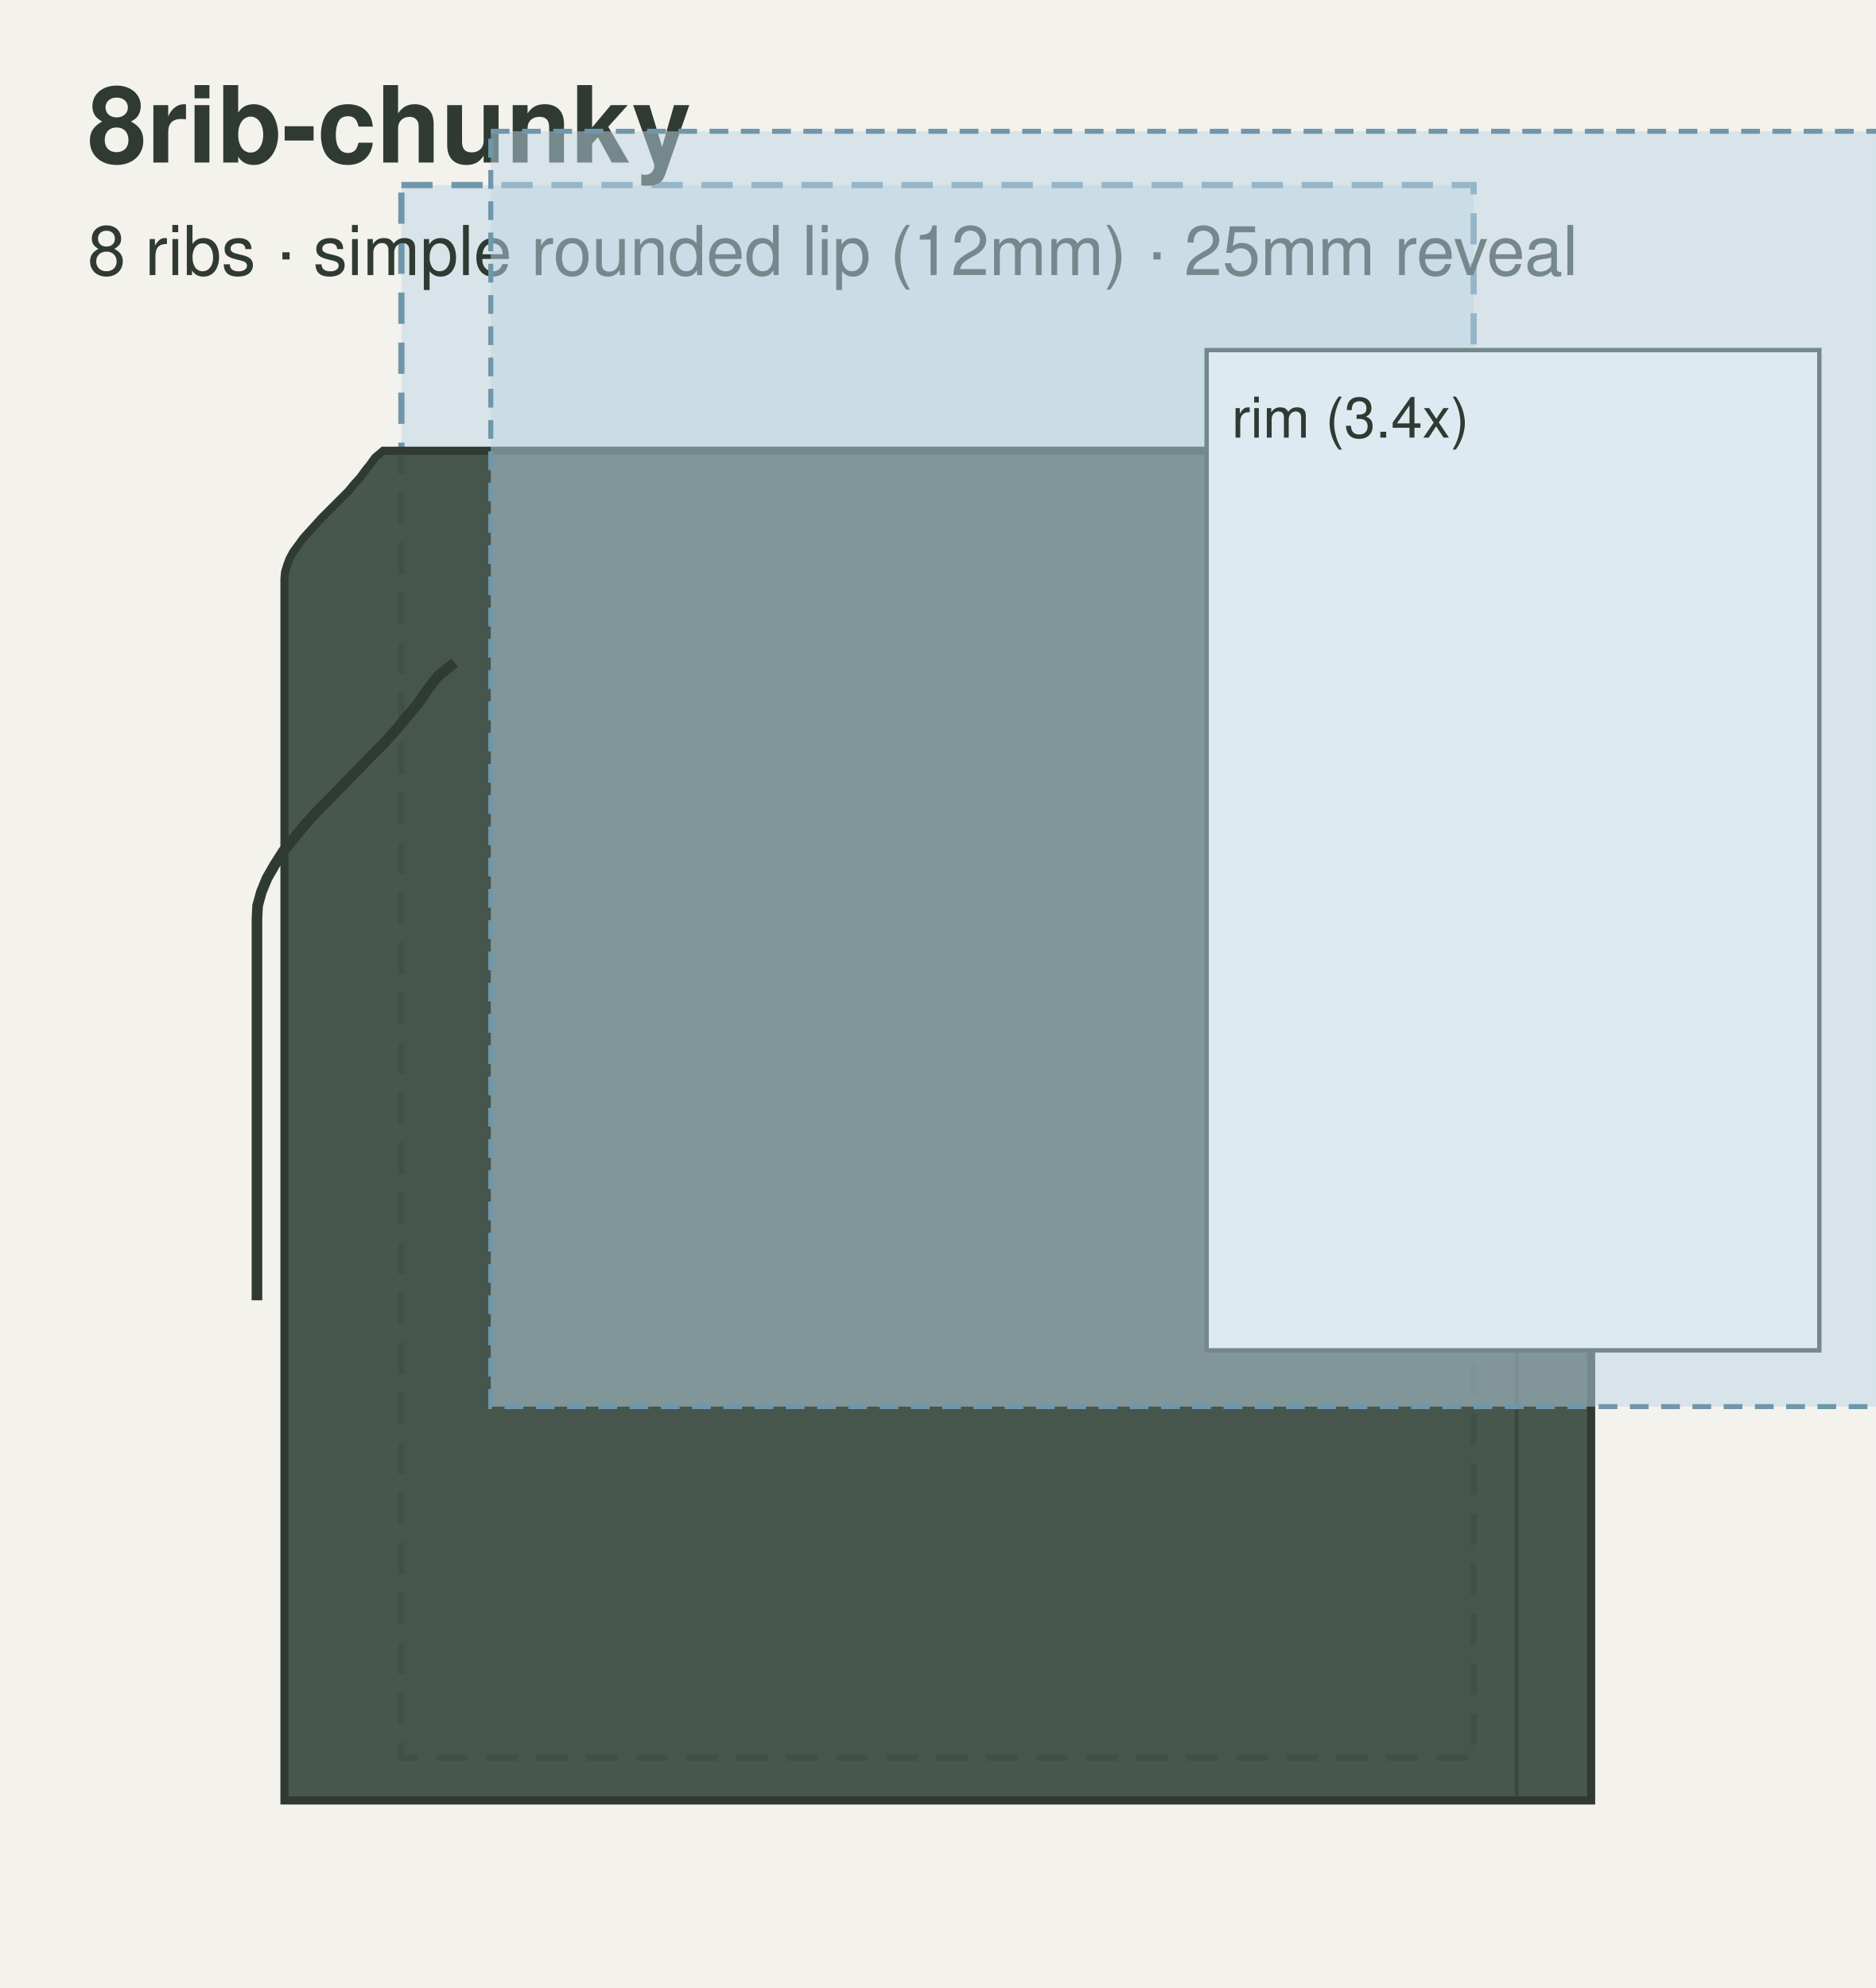
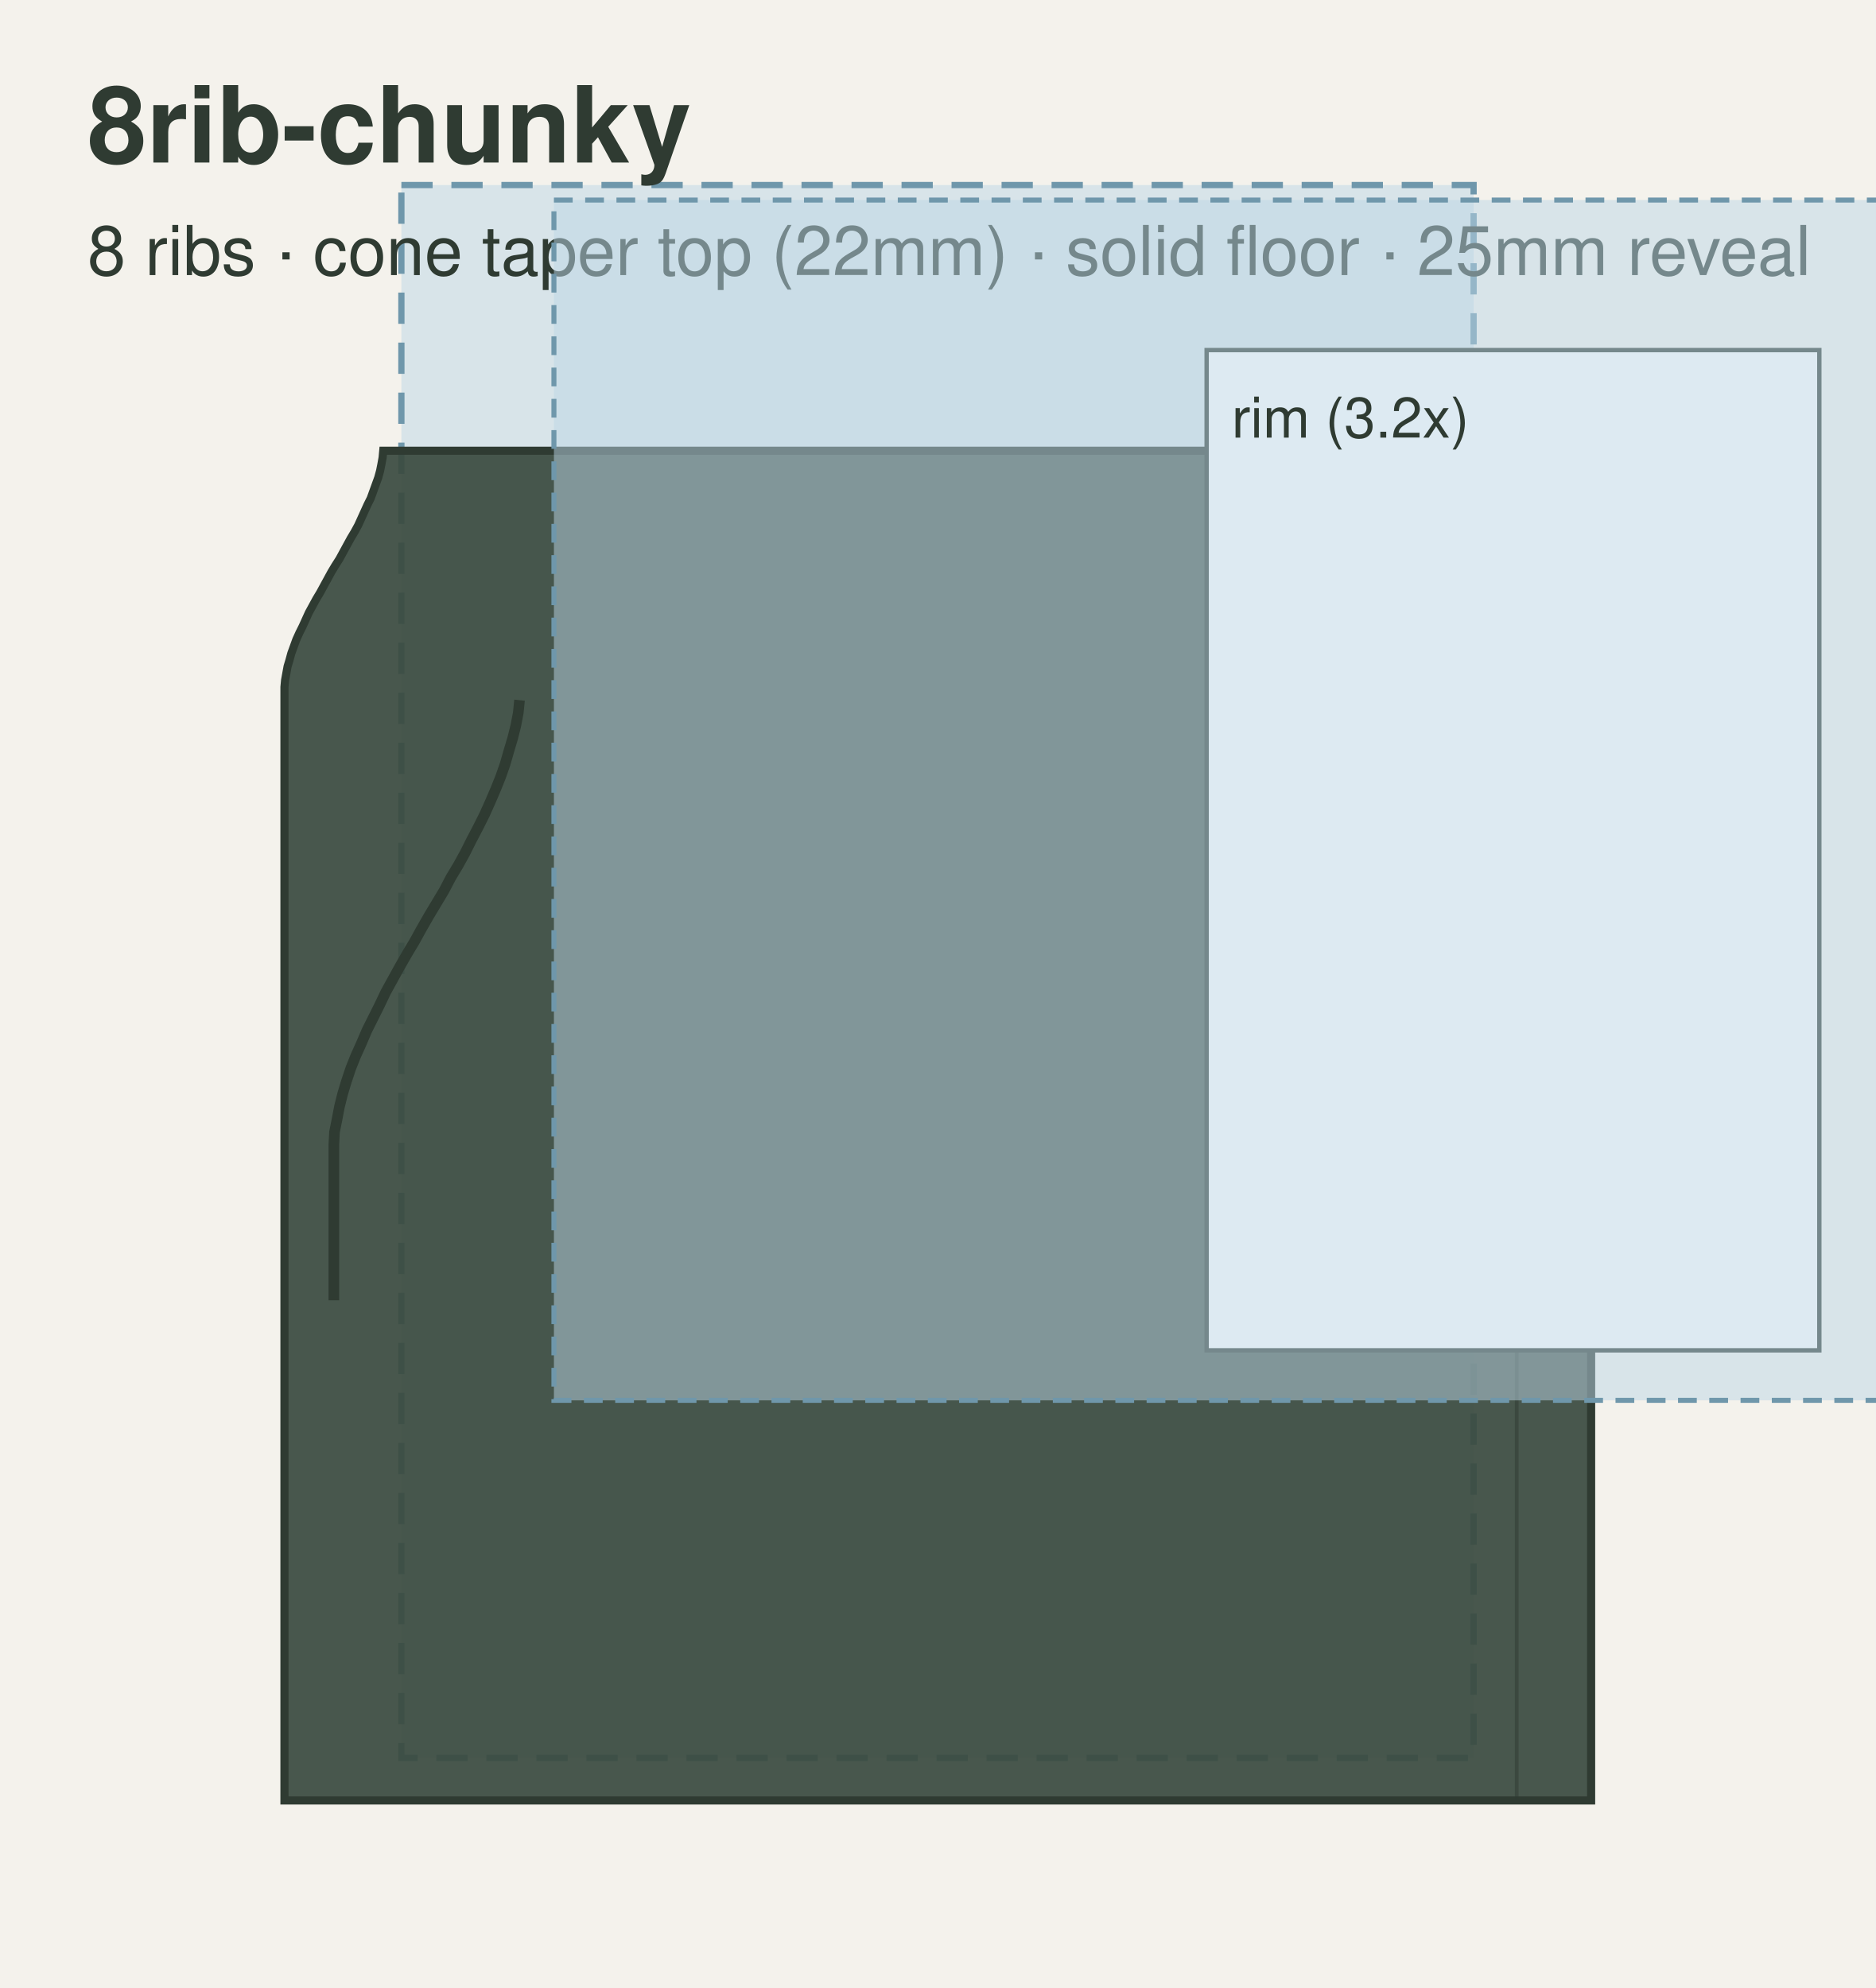
<svg xmlns="http://www.w3.org/2000/svg" width="300" height="318" viewBox="0 0 300 318">
  <rect width="300" height="318" fill="#f4f2ec" />
  <rect x="64.2" y="29.6" width="171.5" height="251.6" fill="#bcd6e6" fill-opacity="0.5" stroke="#6f97ab" stroke-width="1" stroke-dasharray="5 3" />
-   <path d="M 254.5,288.0 L 254.5,288.0 L 254.5,286.9 L 254.5,285.8 L 254.5,284.8 L 254.5,283.7 L 254.5,282.6 L 254.5,281.5 L 254.5,280.4 L 254.5,279.4 L 254.5,278.3 L 254.5,277.2 L 254.5,276.1 L 254.5,275.0 L 254.5,274.0 L 254.5,272.9 L 254.5,271.8 L 254.5,270.7 L 254.5,269.6 L 254.5,268.6 L 254.5,267.5 L 254.5,266.4 L 254.5,265.3 L 254.5,264.3 L 254.5,263.2 L 254.5,262.1 L 254.5,261.0 L 254.5,259.9 L 254.5,258.9 L 254.5,257.8 L 254.5,256.7 L 254.5,255.6 L 254.5,254.5 L 254.5,253.5 L 254.5,252.4 L 254.5,251.3 L 254.5,250.2 L 254.5,249.1 L 254.5,248.1 L 254.5,247.0 L 254.5,245.9 L 254.5,244.8 L 254.5,243.7 L 254.5,242.7 L 254.5,241.6 L 254.5,240.5 L 254.5,239.4 L 254.5,238.3 L 254.5,237.3 L 254.5,236.2 L 254.5,235.1 L 254.5,234.0 L 254.5,232.9 L 254.5,231.9 L 254.5,230.8 L 254.5,229.7 L 254.5,228.6 L 254.5,227.5 L 254.5,226.5 L 254.5,225.4 L 254.5,224.3 L 254.5,223.2 L 254.5,222.2 L 254.5,221.1 L 254.5,220.0 L 254.5,218.9 L 254.5,217.8 L 254.5,216.8 L 254.5,215.7 L 254.5,214.6 L 254.5,213.5 L 254.5,212.4 L 254.5,211.4 L 254.5,210.3 L 254.5,209.2 L 254.5,208.1 L 254.5,207.0 L 254.5,206.0 L 254.5,204.9 L 254.5,203.8 L 254.5,202.7 L 254.5,201.6 L 254.5,200.6 L 254.5,199.5 L 254.5,198.4 L 254.5,197.3 L 254.5,196.2 L 254.5,195.2 L 254.5,194.1 L 254.5,193.0 L 254.5,191.9 L 254.5,190.8 L 254.5,189.8 L 254.5,188.7 L 254.5,187.6 L 254.5,186.5 L 254.5,185.4 L 254.5,184.4 L 254.5,183.3 L 254.5,182.2 L 254.5,181.1 L 254.5,180.1 L 254.5,179.0 L 254.5,177.9 L 254.5,176.8 L 254.5,175.7 L 254.5,174.7 L 254.5,173.6 L 254.5,172.5 L 254.5,171.4 L 254.5,170.3 L 254.5,169.3 L 254.5,168.2 L 254.5,167.1 L 254.5,166.0 L 254.5,164.9 L 254.5,163.9 L 254.5,162.8 L 254.5,161.7 L 254.5,160.6 L 254.5,159.5 L 254.5,158.5 L 254.5,157.4 L 254.5,156.3 L 254.5,155.2 L 254.5,154.1 L 254.5,153.1 L 254.5,152.0 L 254.5,150.9 L 254.5,149.8 L 254.5,148.7 L 254.5,147.7 L 254.5,146.6 L 254.5,145.5 L 254.5,144.4 L 254.5,143.3 L 254.5,142.3 L 254.5,141.2 L 254.5,140.1 L 254.5,139.0 L 254.5,137.9 L 254.5,136.9 L 254.5,135.8 L 254.5,134.7 L 254.5,133.6 L 254.5,132.6 L 254.5,131.5 L 254.5,130.4 L 254.5,129.3 L 254.5,128.2 L 254.5,127.2 L 254.5,126.1 L 254.5,125.0 L 254.5,123.9 L 254.5,122.8 L 254.5,121.8 L 254.5,120.7 L 254.5,119.6 L 254.5,118.5 L 254.5,117.4 L 254.5,116.4 L 254.5,115.3 L 254.5,114.2 L 254.5,113.1 L 254.5,112.0 L 254.5,111.0 L 254.5,109.9 L 254.5,108.8 L 254.5,107.7 L 254.5,106.6 L 254.5,105.6 L 254.5,104.5 L 254.5,103.4 L 254.5,102.3 L 254.5,101.2 L 254.5,100.2 L 254.5,99.1 L 254.5,98.0 L 254.5,96.9 L 254.5,95.8 L 254.5,94.8 L 254.5,93.7 L 254.5,92.6 L 254.4,91.5 L 254.1,90.5 L 253.7,89.4 L 253.1,88.3 L 252.3,87.2 L 251.5,86.1 L 250.6,85.1 L 249.6,84.0 L 248.6,82.9 L 247.5,81.8 L 246.4,80.7 L 245.4,79.7 L 244.3,78.6 L 243.4,77.5 L 242.4,76.4 L 241.6,75.3 L 240.8,74.3 L 240.0,73.2 L 238.7,72.1 L 150.0,72.1 L 61.3,72.1 L 60.0,73.2 L 59.2,74.3 L 58.4,75.3 L 57.6,76.4 L 56.6,77.5 L 55.7,78.6 L 54.6,79.7 L 53.6,80.7 L 52.5,81.8 L 51.4,82.9 L 50.4,84.0 L 49.4,85.1 L 48.5,86.1 L 47.7,87.2 L 46.9,88.3 L 46.3,89.4 L 45.9,90.5 L 45.6,91.5 L 45.5,92.6 L 45.5,93.7 L 45.5,94.8 L 45.5,95.8 L 45.5,96.9 L 45.5,98.0 L 45.5,99.1 L 45.5,100.2 L 45.5,101.2 L 45.5,102.3 L 45.5,103.4 L 45.5,104.5 L 45.5,105.6 L 45.5,106.6 L 45.5,107.7 L 45.5,108.8 L 45.5,109.9 L 45.5,111.0 L 45.5,112.0 L 45.5,113.1 L 45.5,114.2 L 45.5,115.3 L 45.5,116.4 L 45.5,117.4 L 45.5,118.5 L 45.5,119.6 L 45.5,120.7 L 45.5,121.8 L 45.5,122.8 L 45.5,123.9 L 45.5,125.0 L 45.5,126.1 L 45.5,127.2 L 45.5,128.2 L 45.5,129.3 L 45.5,130.4 L 45.5,131.5 L 45.5,132.6 L 45.5,133.6 L 45.5,134.7 L 45.5,135.8 L 45.5,136.9 L 45.5,137.9 L 45.5,139.0 L 45.5,140.1 L 45.5,141.2 L 45.5,142.3 L 45.5,143.3 L 45.5,144.4 L 45.5,145.5 L 45.5,146.6 L 45.5,147.7 L 45.5,148.7 L 45.5,149.8 L 45.5,150.9 L 45.5,152.0 L 45.5,153.1 L 45.5,154.1 L 45.5,155.2 L 45.5,156.3 L 45.5,157.4 L 45.5,158.5 L 45.5,159.5 L 45.5,160.6 L 45.5,161.7 L 45.5,162.8 L 45.5,163.9 L 45.5,164.9 L 45.5,166.0 L 45.5,167.1 L 45.5,168.2 L 45.5,169.3 L 45.5,170.3 L 45.5,171.4 L 45.5,172.5 L 45.5,173.6 L 45.5,174.7 L 45.5,175.7 L 45.5,176.8 L 45.5,177.9 L 45.5,179.0 L 45.5,180.1 L 45.5,181.1 L 45.5,182.2 L 45.5,183.3 L 45.5,184.4 L 45.5,185.4 L 45.5,186.5 L 45.5,187.6 L 45.5,188.7 L 45.5,189.8 L 45.5,190.8 L 45.5,191.9 L 45.5,193.0 L 45.5,194.1 L 45.5,195.2 L 45.5,196.2 L 45.5,197.3 L 45.5,198.4 L 45.5,199.5 L 45.5,200.6 L 45.5,201.6 L 45.5,202.7 L 45.5,203.8 L 45.5,204.9 L 45.5,206.0 L 45.5,207.0 L 45.5,208.1 L 45.5,209.2 L 45.5,210.3 L 45.5,211.4 L 45.5,212.4 L 45.5,213.5 L 45.5,214.6 L 45.5,215.7 L 45.5,216.8 L 45.5,217.8 L 45.5,218.9 L 45.5,220.0 L 45.5,221.1 L 45.5,222.2 L 45.5,223.2 L 45.5,224.3 L 45.5,225.4 L 45.5,226.5 L 45.5,227.5 L 45.5,228.6 L 45.5,229.7 L 45.5,230.8 L 45.5,231.9 L 45.5,232.9 L 45.5,234.0 L 45.5,235.1 L 45.5,236.2 L 45.5,237.3 L 45.5,238.3 L 45.5,239.4 L 45.5,240.5 L 45.5,241.6 L 45.5,242.7 L 45.5,243.7 L 45.5,244.8 L 45.5,245.9 L 45.5,247.0 L 45.5,248.1 L 45.5,249.1 L 45.5,250.2 L 45.5,251.3 L 45.5,252.4 L 45.5,253.5 L 45.5,254.5 L 45.5,255.6 L 45.5,256.7 L 45.5,257.8 L 45.5,258.9 L 45.5,259.9 L 45.5,261.0 L 45.5,262.1 L 45.5,263.2 L 45.5,264.3 L 45.5,265.3 L 45.5,266.4 L 45.5,267.5 L 45.5,268.6 L 45.5,269.6 L 45.5,270.7 L 45.5,271.8 L 45.5,272.9 L 45.5,274.0 L 45.5,275.0 L 45.5,276.1 L 45.5,277.2 L 45.5,278.3 L 45.5,279.4 L 45.5,280.4 L 45.5,281.5 L 45.5,282.6 L 45.5,283.7 L 45.5,284.8 L 45.5,285.8 L 45.5,286.9 L 45.5,288.0 Z" fill="#3a4a3f" fill-opacity="0.92" stroke="#2f3b32" stroke-width="1.3" />
-   <path d="M 242.6,288.0 L 242.6,286.9 L 242.6,285.8 L 242.6,284.8 L 242.6,283.7 L 242.6,282.6 L 242.6,281.5 L 242.6,280.4 L 242.6,279.4 L 242.6,278.3 L 242.6,277.2 L 242.6,276.1 L 242.6,275.0 L 242.6,274.0 L 242.6,272.9 L 242.6,271.8 L 242.6,270.7 L 242.6,269.6 L 242.6,268.6 L 242.6,267.5 L 242.6,266.4 L 242.6,265.3 L 242.6,264.3 L 242.6,263.2 L 242.6,262.1 L 242.6,261.0 L 242.6,259.9 L 242.6,258.9 L 242.6,257.8 L 242.6,256.7 L 242.6,255.6 L 242.6,254.5 L 242.6,253.5 L 242.6,252.4 L 242.6,251.3 L 242.6,250.2 L 242.6,249.1 L 242.6,248.1 L 242.6,247.0 L 242.6,245.9 L 242.6,244.8 L 242.6,243.7 L 242.6,242.7 L 242.6,241.6 L 242.6,240.5 L 242.6,239.4 L 242.6,238.3 L 242.6,237.3 L 242.6,236.2 L 242.6,235.1 L 242.6,234.0 L 242.6,232.9 L 242.6,231.9 L 242.6,230.8 L 242.6,229.7 L 242.6,228.6 L 242.6,227.5 L 242.6,226.5 L 242.6,225.4 L 242.6,224.3 L 242.6,223.2 L 242.6,222.2 L 242.6,221.1 L 242.6,220.0 L 242.6,218.9 L 242.6,217.8 L 242.6,216.8 L 242.6,215.7 L 242.6,214.6 L 242.6,213.5 L 242.6,212.4 L 242.6,211.4 L 242.6,210.3 L 242.6,209.2 L 242.6,208.1 L 242.6,207.0 L 242.6,206.0 L 242.6,204.9 L 242.6,203.8 L 242.6,202.7 L 242.6,201.6 L 242.6,200.6 L 242.6,199.5 L 242.6,198.4 L 242.6,197.3 L 242.6,196.2 L 242.6,195.2 L 242.6,194.1 L 242.6,193.0 L 242.6,191.9 L 242.6,190.8 L 242.6,189.8 L 242.6,188.7 L 242.6,187.6 L 242.6,186.5 L 242.6,185.4 L 242.6,184.4 L 242.6,183.3 L 242.6,182.2 L 242.6,181.1 L 242.6,180.1 L 242.6,179.0 L 242.6,177.9 L 242.6,176.8 L 242.6,175.7 L 242.6,174.7 L 242.6,173.6 L 242.6,172.5 L 242.6,171.4 L 242.6,170.3 L 242.6,169.3 L 242.6,168.2 L 242.6,167.1 L 242.6,166.0 L 242.6,164.9 L 242.6,163.9 L 242.6,162.8 L 242.6,161.7 L 242.6,160.6 L 242.6,159.5 L 242.6,158.5 L 242.6,157.4 L 242.6,156.3 L 242.6,155.2 L 242.6,154.1 L 242.6,153.1 L 242.6,152.0 L 242.6,150.9 L 242.6,149.8 L 242.6,148.7 L 242.6,147.7 L 242.6,146.6 L 242.6,145.5 L 242.6,144.4 L 242.6,143.3 L 242.6,142.3 L 242.6,141.2 L 242.6,140.1 L 242.6,139.0 L 242.6,137.9 L 242.6,136.9 L 242.6,135.8 L 242.6,134.7 L 242.6,133.6 L 242.6,132.6 L 242.6,131.5 L 242.6,130.4 L 242.6,129.3 L 242.6,128.2 L 242.6,127.2 L 242.6,126.1 L 242.6,125.0 L 242.6,123.9 L 242.6,122.8 L 242.6,121.8 L 242.6,120.7 L 242.6,119.6 L 242.6,118.5 L 242.6,117.4 L 242.6,116.4 L 242.6,115.3 L 242.6,114.2 L 242.6,113.1 L 242.6,112.0 L 242.6,111.0 L 242.6,109.9 L 242.6,108.8 L 242.6,107.7 L 242.6,106.6 L 242.6,105.6 L 242.6,104.5 L 242.6,103.4 L 242.6,102.3 L 242.6,101.2 L 242.6,100.2 L 242.6,99.1 L 242.6,98.0 L 242.6,96.9 L 242.6,95.8 L 242.6,94.8 L 242.6,93.7 L 242.6,92.6 L 242.6,91.5 L 242.5,90.5 L 242.5,89.4 L 242.5,88.3 L 242.4,87.2 L 242.4,86.1 L 242.3,85.1 L 242.2,84.0 L 242.1,82.9 L 242.0,81.8 L 241.8,80.7 L 241.7,79.7 L 241.5,78.6 L 241.3,77.5 L 241.1,76.4 L 240.8,75.3 L 240.4,74.3 L 239.9,73.2 L 238.7,72.1" fill="none" stroke="#2f3b32" stroke-width="0.6" stroke-opacity="0.5" />
+   <path d="M 254.5,288.0 L 254.5,288.0 L 254.5,286.9 L 254.5,285.8 L 254.5,284.8 L 254.5,283.7 L 254.5,282.6 L 254.5,281.5 L 254.5,280.4 L 254.5,279.4 L 254.5,278.3 L 254.5,277.2 L 254.5,276.1 L 254.5,275.0 L 254.5,274.0 L 254.5,272.9 L 254.5,271.8 L 254.5,270.7 L 254.5,269.6 L 254.5,268.6 L 254.5,267.5 L 254.5,266.4 L 254.5,265.3 L 254.5,264.3 L 254.5,263.2 L 254.5,262.1 L 254.5,261.0 L 254.5,259.9 L 254.5,258.9 L 254.5,257.8 L 254.5,256.7 L 254.5,255.6 L 254.5,254.5 L 254.5,253.5 L 254.5,252.4 L 254.5,251.3 L 254.5,250.2 L 254.5,249.1 L 254.5,248.1 L 254.5,247.0 L 254.5,245.9 L 254.5,244.8 L 254.5,243.7 L 254.5,242.7 L 254.5,241.6 L 254.5,240.5 L 254.5,239.4 L 254.5,238.3 L 254.5,237.3 L 254.5,236.2 L 254.5,235.1 L 254.5,234.0 L 254.5,232.9 L 254.5,231.9 L 254.5,230.8 L 254.5,229.7 L 254.5,228.6 L 254.5,227.5 L 254.5,226.5 L 254.5,225.4 L 254.5,224.3 L 254.5,223.2 L 254.5,222.2 L 254.5,221.1 L 254.5,220.0 L 254.5,218.9 L 254.5,217.8 L 254.5,216.8 L 254.5,215.7 L 254.5,214.6 L 254.5,213.5 L 254.5,212.4 L 254.5,211.4 L 254.5,210.3 L 254.5,209.2 L 254.5,208.1 L 254.5,207.0 L 254.5,206.0 L 254.5,204.9 L 254.5,203.8 L 254.5,202.7 L 254.5,201.6 L 254.5,200.6 L 254.5,199.5 L 254.5,198.4 L 254.5,197.3 L 254.5,196.2 L 254.5,195.2 L 254.5,194.1 L 254.5,193.0 L 254.5,191.9 L 254.5,190.8 L 254.5,189.8 L 254.5,188.7 L 254.5,187.6 L 254.5,186.5 L 254.5,185.4 L 254.5,184.4 L 254.5,183.3 L 254.5,182.2 L 254.5,181.1 L 254.5,180.1 L 254.5,179.0 L 254.5,177.9 L 254.5,176.8 L 254.5,175.7 L 254.5,174.7 L 254.5,173.6 L 254.5,172.5 L 254.5,171.4 L 254.5,170.3 L 254.5,169.3 L 254.5,168.2 L 254.5,167.1 L 254.5,166.0 L 254.5,164.9 L 254.5,163.9 L 254.5,162.8 L 254.5,161.7 L 254.5,160.6 L 254.5,159.5 L 254.5,158.5 L 254.5,157.4 L 254.5,156.3 L 254.5,155.2 L 254.5,154.1 L 254.5,153.1 L 254.5,152.0 L 254.5,150.9 L 254.5,149.8 L 254.5,148.7 L 254.5,147.7 L 254.5,146.6 L 254.5,145.5 L 254.5,144.4 L 254.5,143.3 L 254.5,142.3 L 254.5,141.2 L 254.5,140.1 L 254.5,139.0 L 254.5,137.9 L 254.5,136.9 L 254.5,135.8 L 254.5,134.7 L 254.5,133.6 L 254.5,132.6 L 254.5,131.5 L 254.5,130.4 L 254.5,129.3 L 254.5,128.2 L 254.5,127.2 L 254.5,126.1 L 254.5,125.0 L 254.5,123.9 L 254.5,122.8 L 254.5,121.8 L 254.5,120.7 L 254.5,119.6 L 254.5,118.5 L 254.5,117.4 L 254.5,116.4 L 254.5,115.3 L 254.5,114.2 L 254.5,113.1 L 254.5,112.0 L 254.5,111.0 L 254.5,109.9 L 254.4,108.8 L 254.2,107.7 L 254.0,106.6 L 253.7,105.6 L 253.4,104.5 L 253.0,103.4 L 252.6,102.3 L 252.1,101.2 L 251.6,100.2 L 251.1,99.1 L 250.6,98.0 L 250.0,96.9 L 249.4,95.8 L 248.8,94.8 L 248.2,93.7 L 247.6,92.6 L 247.0,91.5 L 246.4,90.5 L 245.7,89.4 L 245.1,88.3 L 244.5,87.2 L 243.9,86.1 L 243.3,85.1 L 242.7,84.0 L 242.2,82.9 L 241.7,81.8 L 241.2,80.7 L 240.7,79.7 L 240.3,78.6 L 239.9,77.5 L 239.5,76.4 L 239.2,75.3 L 239.0,74.3 L 238.8,73.2 L 238.7,72.1 L 150.0,72.1 L 61.3,72.1 L 61.2,73.2 L 61.0,74.3 L 60.8,75.3 L 60.5,76.4 L 60.1,77.5 L 59.7,78.6 L 59.3,79.7 L 58.8,80.7 L 58.3,81.8 L 57.8,82.9 L 57.3,84.0 L 56.7,85.1 L 56.1,86.1 L 55.5,87.2 L 54.9,88.3 L 54.3,89.4 L 53.6,90.5 L 53.0,91.5 L 52.4,92.6 L 51.8,93.7 L 51.2,94.8 L 50.6,95.8 L 50.0,96.9 L 49.4,98.0 L 48.9,99.1 L 48.4,100.2 L 47.9,101.2 L 47.4,102.3 L 47.0,103.4 L 46.6,104.5 L 46.3,105.6 L 46.0,106.6 L 45.8,107.7 L 45.6,108.8 L 45.5,109.9 L 45.5,111.0 L 45.5,112.0 L 45.5,113.1 L 45.5,114.2 L 45.5,115.3 L 45.5,116.4 L 45.5,117.4 L 45.5,118.5 L 45.5,119.6 L 45.5,120.7 L 45.5,121.8 L 45.5,122.8 L 45.5,123.9 L 45.5,125.0 L 45.5,126.1 L 45.5,127.2 L 45.5,128.2 L 45.5,129.3 L 45.5,130.4 L 45.5,131.5 L 45.5,132.6 L 45.5,133.6 L 45.5,134.7 L 45.5,135.8 L 45.5,136.9 L 45.5,137.9 L 45.5,139.0 L 45.5,140.1 L 45.5,141.2 L 45.5,142.3 L 45.5,143.3 L 45.5,144.4 L 45.5,145.5 L 45.5,146.6 L 45.5,147.7 L 45.5,148.7 L 45.5,149.8 L 45.5,150.9 L 45.5,152.0 L 45.5,153.1 L 45.5,154.1 L 45.5,155.2 L 45.5,156.3 L 45.5,157.4 L 45.5,158.5 L 45.5,159.5 L 45.5,160.6 L 45.5,161.7 L 45.5,162.8 L 45.5,163.9 L 45.5,164.9 L 45.5,166.0 L 45.5,167.1 L 45.5,168.2 L 45.5,169.3 L 45.5,170.3 L 45.5,171.4 L 45.5,172.5 L 45.5,173.6 L 45.5,174.7 L 45.5,175.7 L 45.5,176.8 L 45.5,177.9 L 45.5,179.0 L 45.5,180.1 L 45.5,181.1 L 45.5,182.2 L 45.5,183.3 L 45.5,184.4 L 45.5,185.4 L 45.5,186.5 L 45.5,187.6 L 45.5,188.7 L 45.5,189.8 L 45.5,190.8 L 45.5,191.9 L 45.5,193.0 L 45.5,194.1 L 45.5,195.2 L 45.5,196.2 L 45.5,197.3 L 45.5,198.4 L 45.5,199.5 L 45.5,200.6 L 45.5,201.6 L 45.5,202.7 L 45.5,203.8 L 45.5,204.9 L 45.5,206.0 L 45.5,207.0 L 45.5,208.1 L 45.5,209.2 L 45.5,210.3 L 45.5,211.4 L 45.5,212.4 L 45.5,213.5 L 45.5,214.6 L 45.5,215.7 L 45.5,216.8 L 45.5,217.8 L 45.5,218.9 L 45.5,220.0 L 45.5,221.1 L 45.5,222.2 L 45.5,223.2 L 45.5,224.3 L 45.5,225.4 L 45.5,226.5 L 45.5,227.5 L 45.5,228.6 L 45.5,229.7 L 45.5,230.8 L 45.5,231.9 L 45.5,232.9 L 45.5,234.0 L 45.5,235.1 L 45.5,236.2 L 45.5,237.3 L 45.5,238.3 L 45.5,239.4 L 45.5,240.5 L 45.5,241.6 L 45.5,242.7 L 45.5,243.7 L 45.5,244.8 L 45.5,245.9 L 45.5,247.0 L 45.5,248.1 L 45.5,249.1 L 45.5,250.2 L 45.5,251.3 L 45.5,252.4 L 45.5,253.5 L 45.5,254.5 L 45.5,255.6 L 45.5,256.7 L 45.5,257.8 L 45.5,258.9 L 45.5,259.9 L 45.5,261.0 L 45.5,262.1 L 45.5,263.2 L 45.5,264.3 L 45.5,265.3 L 45.5,266.4 L 45.5,267.5 L 45.5,268.6 L 45.5,269.6 L 45.5,270.7 L 45.5,271.8 L 45.5,272.9 L 45.5,274.0 L 45.5,275.0 L 45.5,276.1 L 45.5,277.2 L 45.5,278.3 L 45.5,279.4 L 45.5,280.4 L 45.5,281.5 L 45.5,282.6 L 45.5,283.7 L 45.5,284.8 L 45.5,285.8 L 45.5,286.9 L 45.5,288.0 Z" fill="#3a4a3f" fill-opacity="0.92" stroke="#2f3b32" stroke-width="1.3" />
+   <path d="M 242.6,288.0 L 242.6,286.9 L 242.6,285.8 L 242.6,284.8 L 242.6,283.7 L 242.6,282.6 L 242.6,281.5 L 242.6,280.4 L 242.6,279.4 L 242.6,278.3 L 242.6,277.2 L 242.6,276.1 L 242.6,275.0 L 242.6,274.0 L 242.6,272.9 L 242.6,271.8 L 242.6,270.7 L 242.6,269.6 L 242.6,268.6 L 242.6,267.5 L 242.6,266.4 L 242.6,265.3 L 242.6,264.3 L 242.6,263.2 L 242.6,262.1 L 242.6,261.0 L 242.6,259.9 L 242.6,258.9 L 242.6,257.8 L 242.6,256.7 L 242.6,255.6 L 242.6,254.5 L 242.6,253.5 L 242.6,252.4 L 242.6,251.3 L 242.6,250.2 L 242.6,249.1 L 242.6,248.1 L 242.6,247.0 L 242.6,245.9 L 242.6,244.8 L 242.6,243.7 L 242.6,242.7 L 242.6,241.6 L 242.6,240.5 L 242.6,239.4 L 242.6,238.3 L 242.6,237.3 L 242.6,236.2 L 242.6,235.1 L 242.6,234.0 L 242.6,232.9 L 242.6,231.9 L 242.6,230.8 L 242.6,229.7 L 242.6,228.6 L 242.6,227.5 L 242.6,226.5 L 242.6,225.4 L 242.6,224.3 L 242.6,223.2 L 242.6,222.2 L 242.6,221.1 L 242.6,220.0 L 242.6,218.9 L 242.6,217.8 L 242.6,216.8 L 242.6,215.7 L 242.6,214.6 L 242.6,213.5 L 242.6,212.4 L 242.6,211.4 L 242.6,210.3 L 242.6,209.2 L 242.6,208.1 L 242.6,207.0 L 242.6,206.0 L 242.6,204.9 L 242.6,203.8 L 242.6,202.7 L 242.6,201.6 L 242.6,200.6 L 242.6,199.5 L 242.6,198.4 L 242.6,197.3 L 242.6,196.2 L 242.6,195.2 L 242.6,194.1 L 242.6,193.0 L 242.6,191.9 L 242.6,190.8 L 242.6,189.8 L 242.6,188.7 L 242.6,187.6 L 242.6,186.5 L 242.6,185.4 L 242.6,184.4 L 242.6,183.3 L 242.6,182.2 L 242.6,181.1 L 242.6,180.1 L 242.6,179.0 L 242.6,177.9 L 242.6,176.8 L 242.6,175.7 L 242.6,174.7 L 242.6,173.6 L 242.6,172.5 L 242.6,171.4 L 242.6,170.3 L 242.6,169.3 L 242.6,168.2 L 242.6,167.1 L 242.6,166.0 L 242.6,164.9 L 242.6,163.9 L 242.6,162.8 L 242.6,161.7 L 242.6,160.6 L 242.6,159.5 L 242.6,158.5 L 242.6,157.4 L 242.6,156.3 L 242.6,155.2 L 242.6,154.1 L 242.6,153.1 L 242.6,152.0 L 242.6,150.9 L 242.6,149.8 L 242.6,148.7 L 242.6,147.7 L 242.6,146.6 L 242.6,145.5 L 242.6,144.4 L 242.6,143.3 L 242.6,142.3 L 242.6,141.2 L 242.6,140.1 L 242.6,139.0 L 242.6,137.9 L 242.6,136.9 L 242.6,135.8 L 242.6,134.7 L 242.6,133.6 L 242.6,132.6 L 242.6,131.5 L 242.6,130.4 L 242.6,129.3 L 242.6,128.2 L 242.6,127.2 L 242.6,126.1 L 242.6,125.0 L 242.6,123.9 L 242.6,122.8 L 242.6,121.8 L 242.6,120.7 L 242.6,119.6 L 242.6,118.5 L 242.6,117.4 L 242.6,116.4 L 242.6,115.3 L 242.6,114.2 L 242.6,113.1 L 242.6,112.0 L 242.6,111.0 L 242.6,109.9 L 242.5,108.8 L 242.4,107.7 L 242.3,106.6 L 242.2,105.6 L 242.0,104.5 L 241.9,103.4 L 241.8,102.3 L 241.7,101.2 L 241.6,100.2 L 241.5,99.1 L 241.4,98.0 L 241.3,96.9 L 241.1,95.8 L 241.0,94.8 L 240.9,93.7 L 240.8,92.6 L 240.7,91.5 L 240.6,90.5 L 240.5,89.4 L 240.3,88.3 L 240.2,87.2 L 240.1,86.1 L 240.0,85.1 L 239.9,84.0 L 239.8,82.9 L 239.7,81.8 L 239.6,80.7 L 239.4,79.7 L 239.3,78.6 L 239.2,77.5 L 239.1,76.4 L 239.0,75.3 L 238.9,74.3 L 238.8,73.2 L 238.7,72.1" fill="none" stroke="#2f3b32" stroke-width="0.6" stroke-opacity="0.5" />
  <text x="14" y="26" font-family="Helvetica,Arial" font-size="17" font-weight="700" fill="#2f3b32">8rib-chunky</text>
-   <text x="14" y="44" font-family="Helvetica,Arial" font-size="11" fill="#2f3b32">8 ribs · simple rounded lip (12mm) · 25mm reveal</text>
+   <text x="14" y="44" font-family="Helvetica,Arial" font-size="11" fill="#2f3b32">8 ribs · cone taper top (22mm) · solid floor · 25mm reveal</text>
  <rect x="193" y="56" width="98" height="160" fill="#fff" stroke="#2f3b32" stroke-width="0.7" />
-   <rect x="78.5" y="21.0" width="343.1" height="204.0" fill="#bcd6e6" fill-opacity="0.5" stroke="#6f97ab" stroke-width="0.8" stroke-dasharray="3 2" />
-   <path d="M 41.1,208.0 L 41.1,207.5 L 41.1,205.3 L 41.1,203.2 L 41.1,201.0 L 41.1,198.8 L 41.1,196.7 L 41.1,194.5 L 41.1,192.4 L 41.1,190.2 L 41.1,188.0 L 41.1,185.9 L 41.1,183.7 L 41.1,181.6 L 41.1,179.4 L 41.1,177.2 L 41.1,175.1 L 41.1,172.9 L 41.1,170.8 L 41.1,168.6 L 41.1,166.5 L 41.1,164.3 L 41.1,162.1 L 41.1,160.0 L 41.1,157.8 L 41.1,155.7 L 41.1,153.5 L 41.1,151.3 L 41.1,149.2 L 41.1,147.0 L 41.2,144.9 L 41.8,142.7 L 42.7,140.5 L 43.9,138.4 L 45.3,136.2 L 47.0,134.1 L 48.8,131.9 L 50.8,129.7 L 52.9,127.6 L 55.0,125.4 L 57.1,123.3 L 59.2,121.1 L 61.3,119.0 L 63.3,116.8 L 65.1,114.6 L 66.9,112.5 L 68.4,110.3 L 70.0,108.2 L 72.7,106.0 L 72.7,106.0" fill="none" stroke="#2f3b32" stroke-width="1.7" />
-   <text x="197" y="70" font-family="Helvetica,Arial" font-size="9" fill="#2f3b32">rim (3.4x)</text>
+   <rect x="88.6" y="32.0" width="322.9" height="192.0" fill="#bcd6e6" fill-opacity="0.5" stroke="#6f97ab" stroke-width="0.8" stroke-dasharray="3 2" />
+   <path d="M 53.4,208.0 L 53.4,207.5 L 53.4,205.5 L 53.4,203.4 L 53.4,201.4 L 53.4,199.4 L 53.4,197.3 L 53.4,195.3 L 53.4,193.3 L 53.4,191.2 L 53.4,189.2 L 53.4,187.2 L 53.4,185.2 L 53.4,183.1 L 53.5,181.1 L 53.9,179.1 L 54.3,177.0 L 54.8,175.0 L 55.4,173.0 L 56.1,170.9 L 56.9,168.9 L 57.8,166.9 L 58.7,164.8 L 59.7,162.8 L 60.7,160.8 L 61.7,158.7 L 62.8,156.7 L 63.9,154.7 L 65.1,152.6 L 66.3,150.6 L 67.4,148.6 L 68.6,146.5 L 69.8,144.5 L 71.0,142.5 L 72.1,140.4 L 73.3,138.4 L 74.4,136.4 L 75.4,134.4 L 76.5,132.3 L 77.5,130.3 L 78.4,128.3 L 79.3,126.2 L 80.1,124.2 L 80.8,122.2 L 81.4,120.1 L 82.0,118.1 L 82.5,116.1 L 82.9,114.0 L 83.1,112.0 L 83.1,112.0" fill="none" stroke="#2f3b32" stroke-width="1.7" />
+   <text x="197" y="70" font-family="Helvetica,Arial" font-size="9" fill="#2f3b32">rim (3.2x)</text>
</svg>
